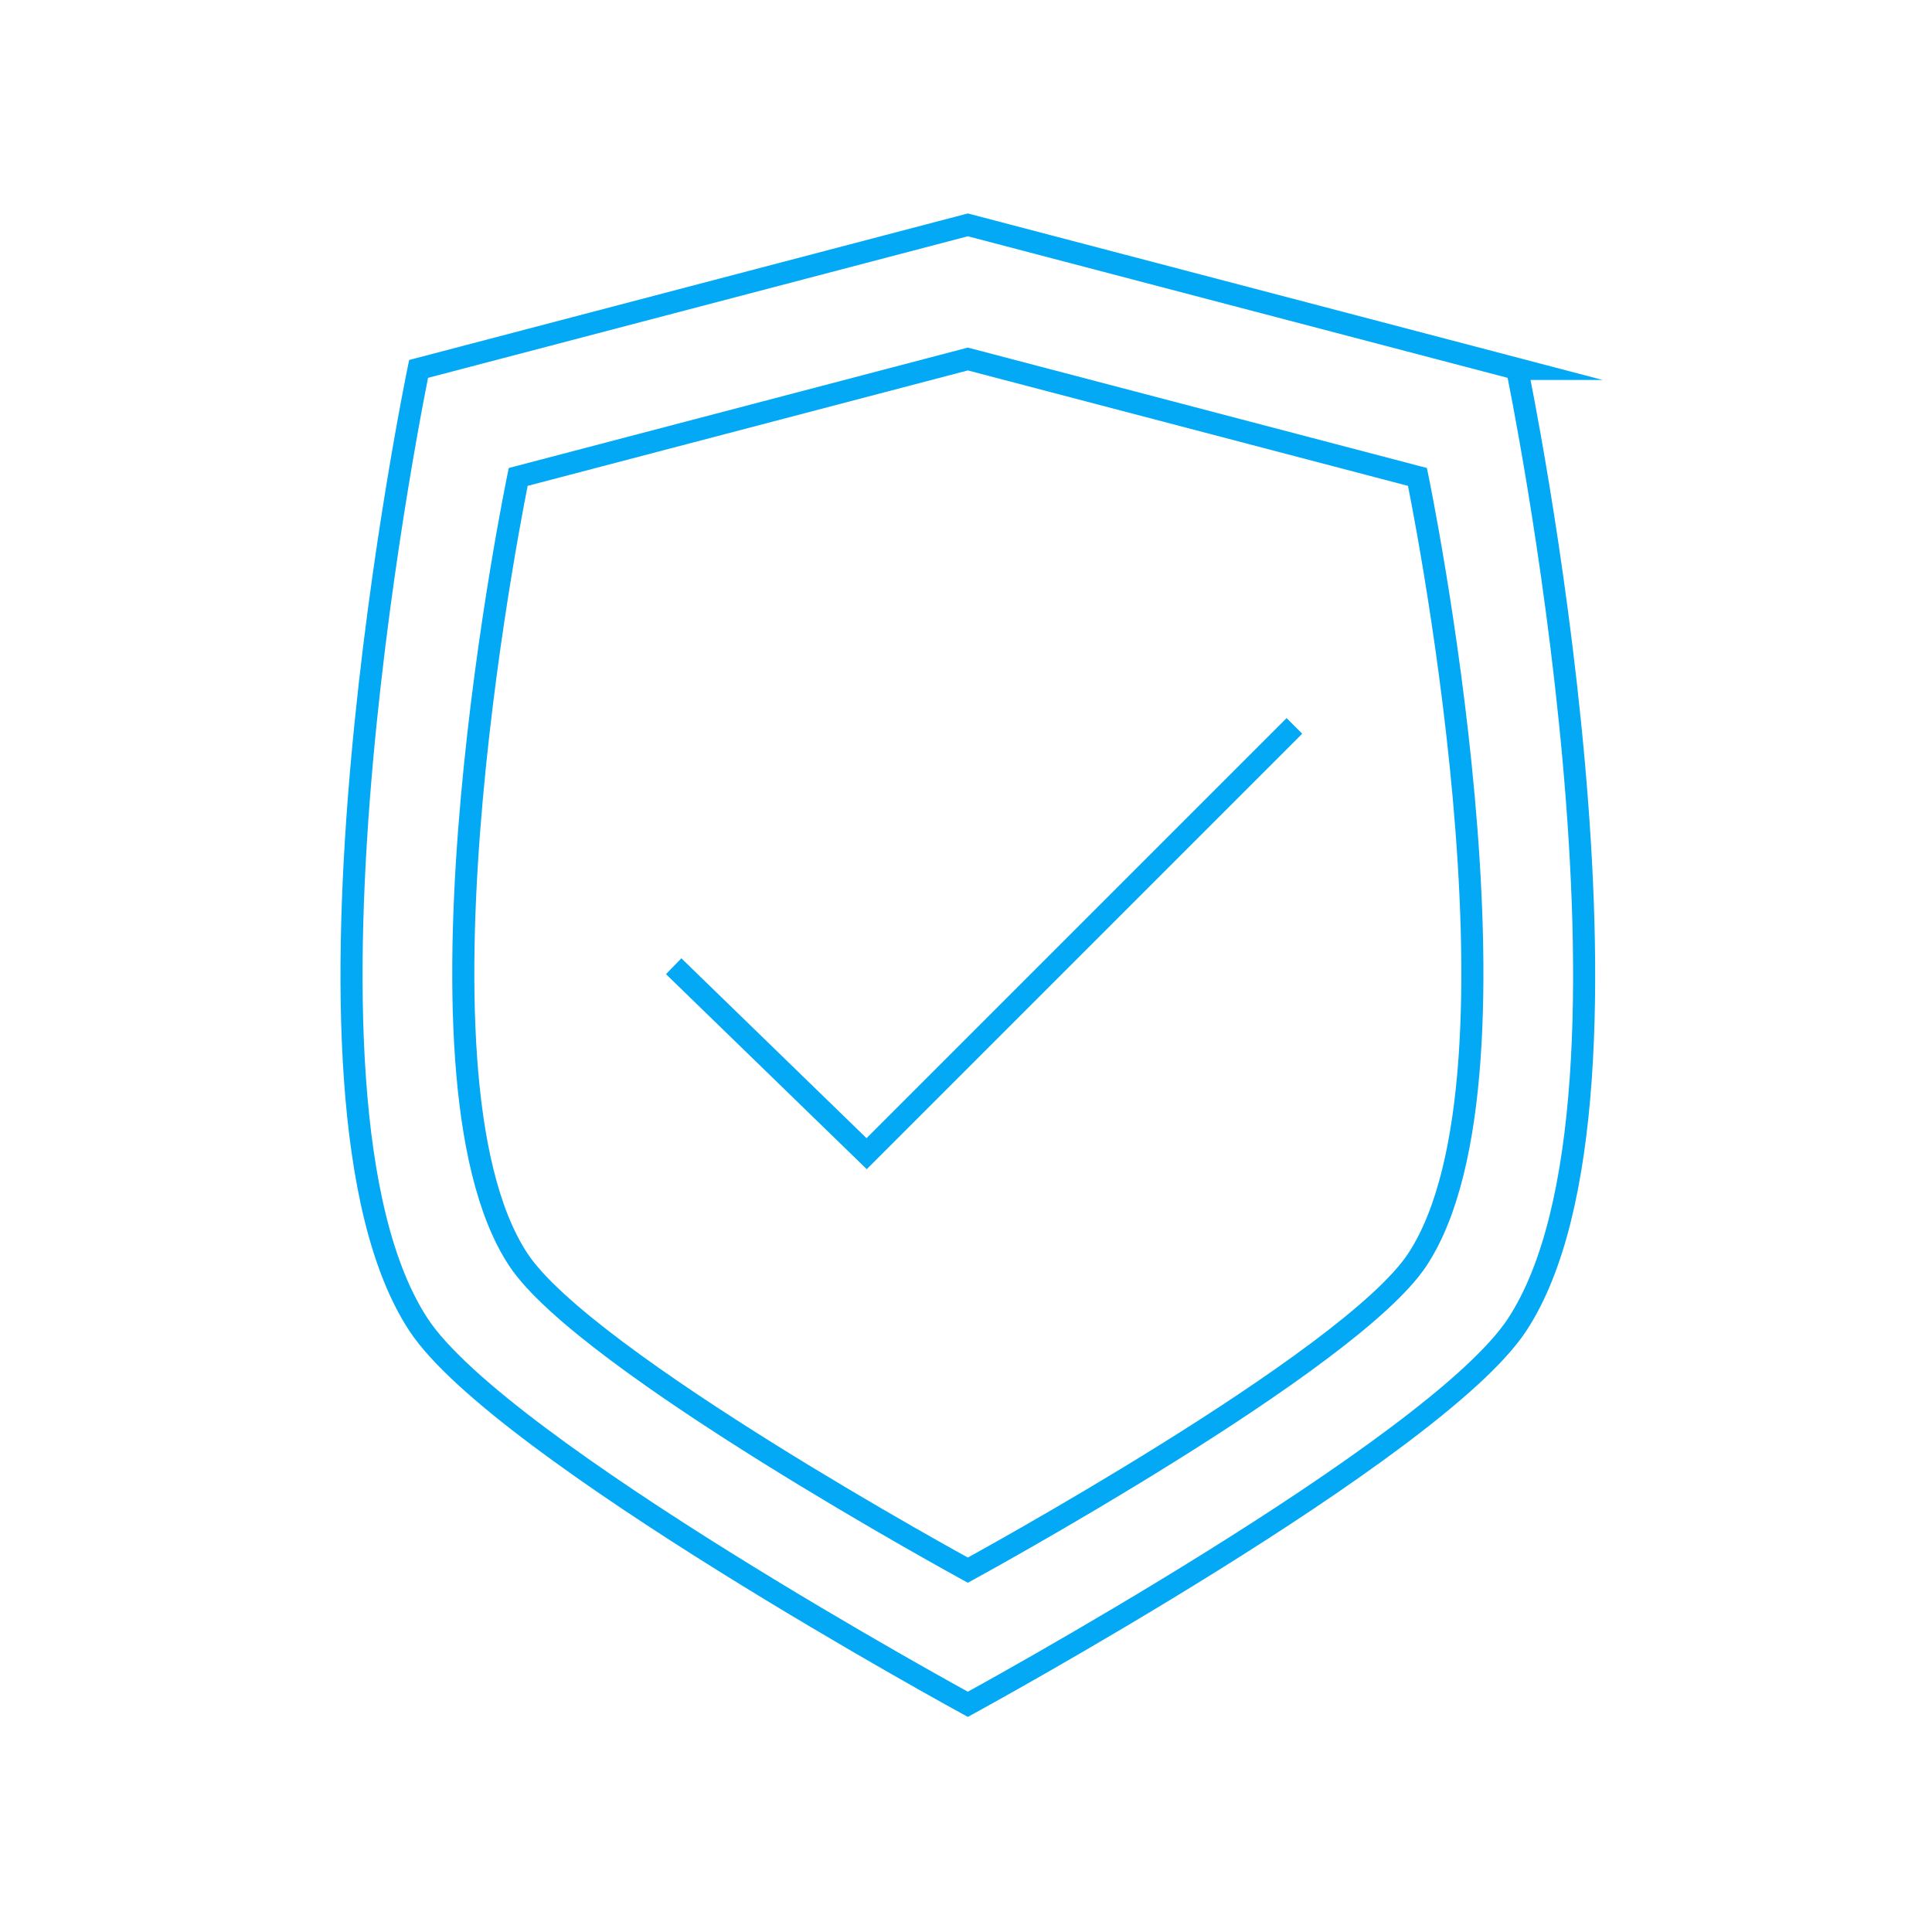
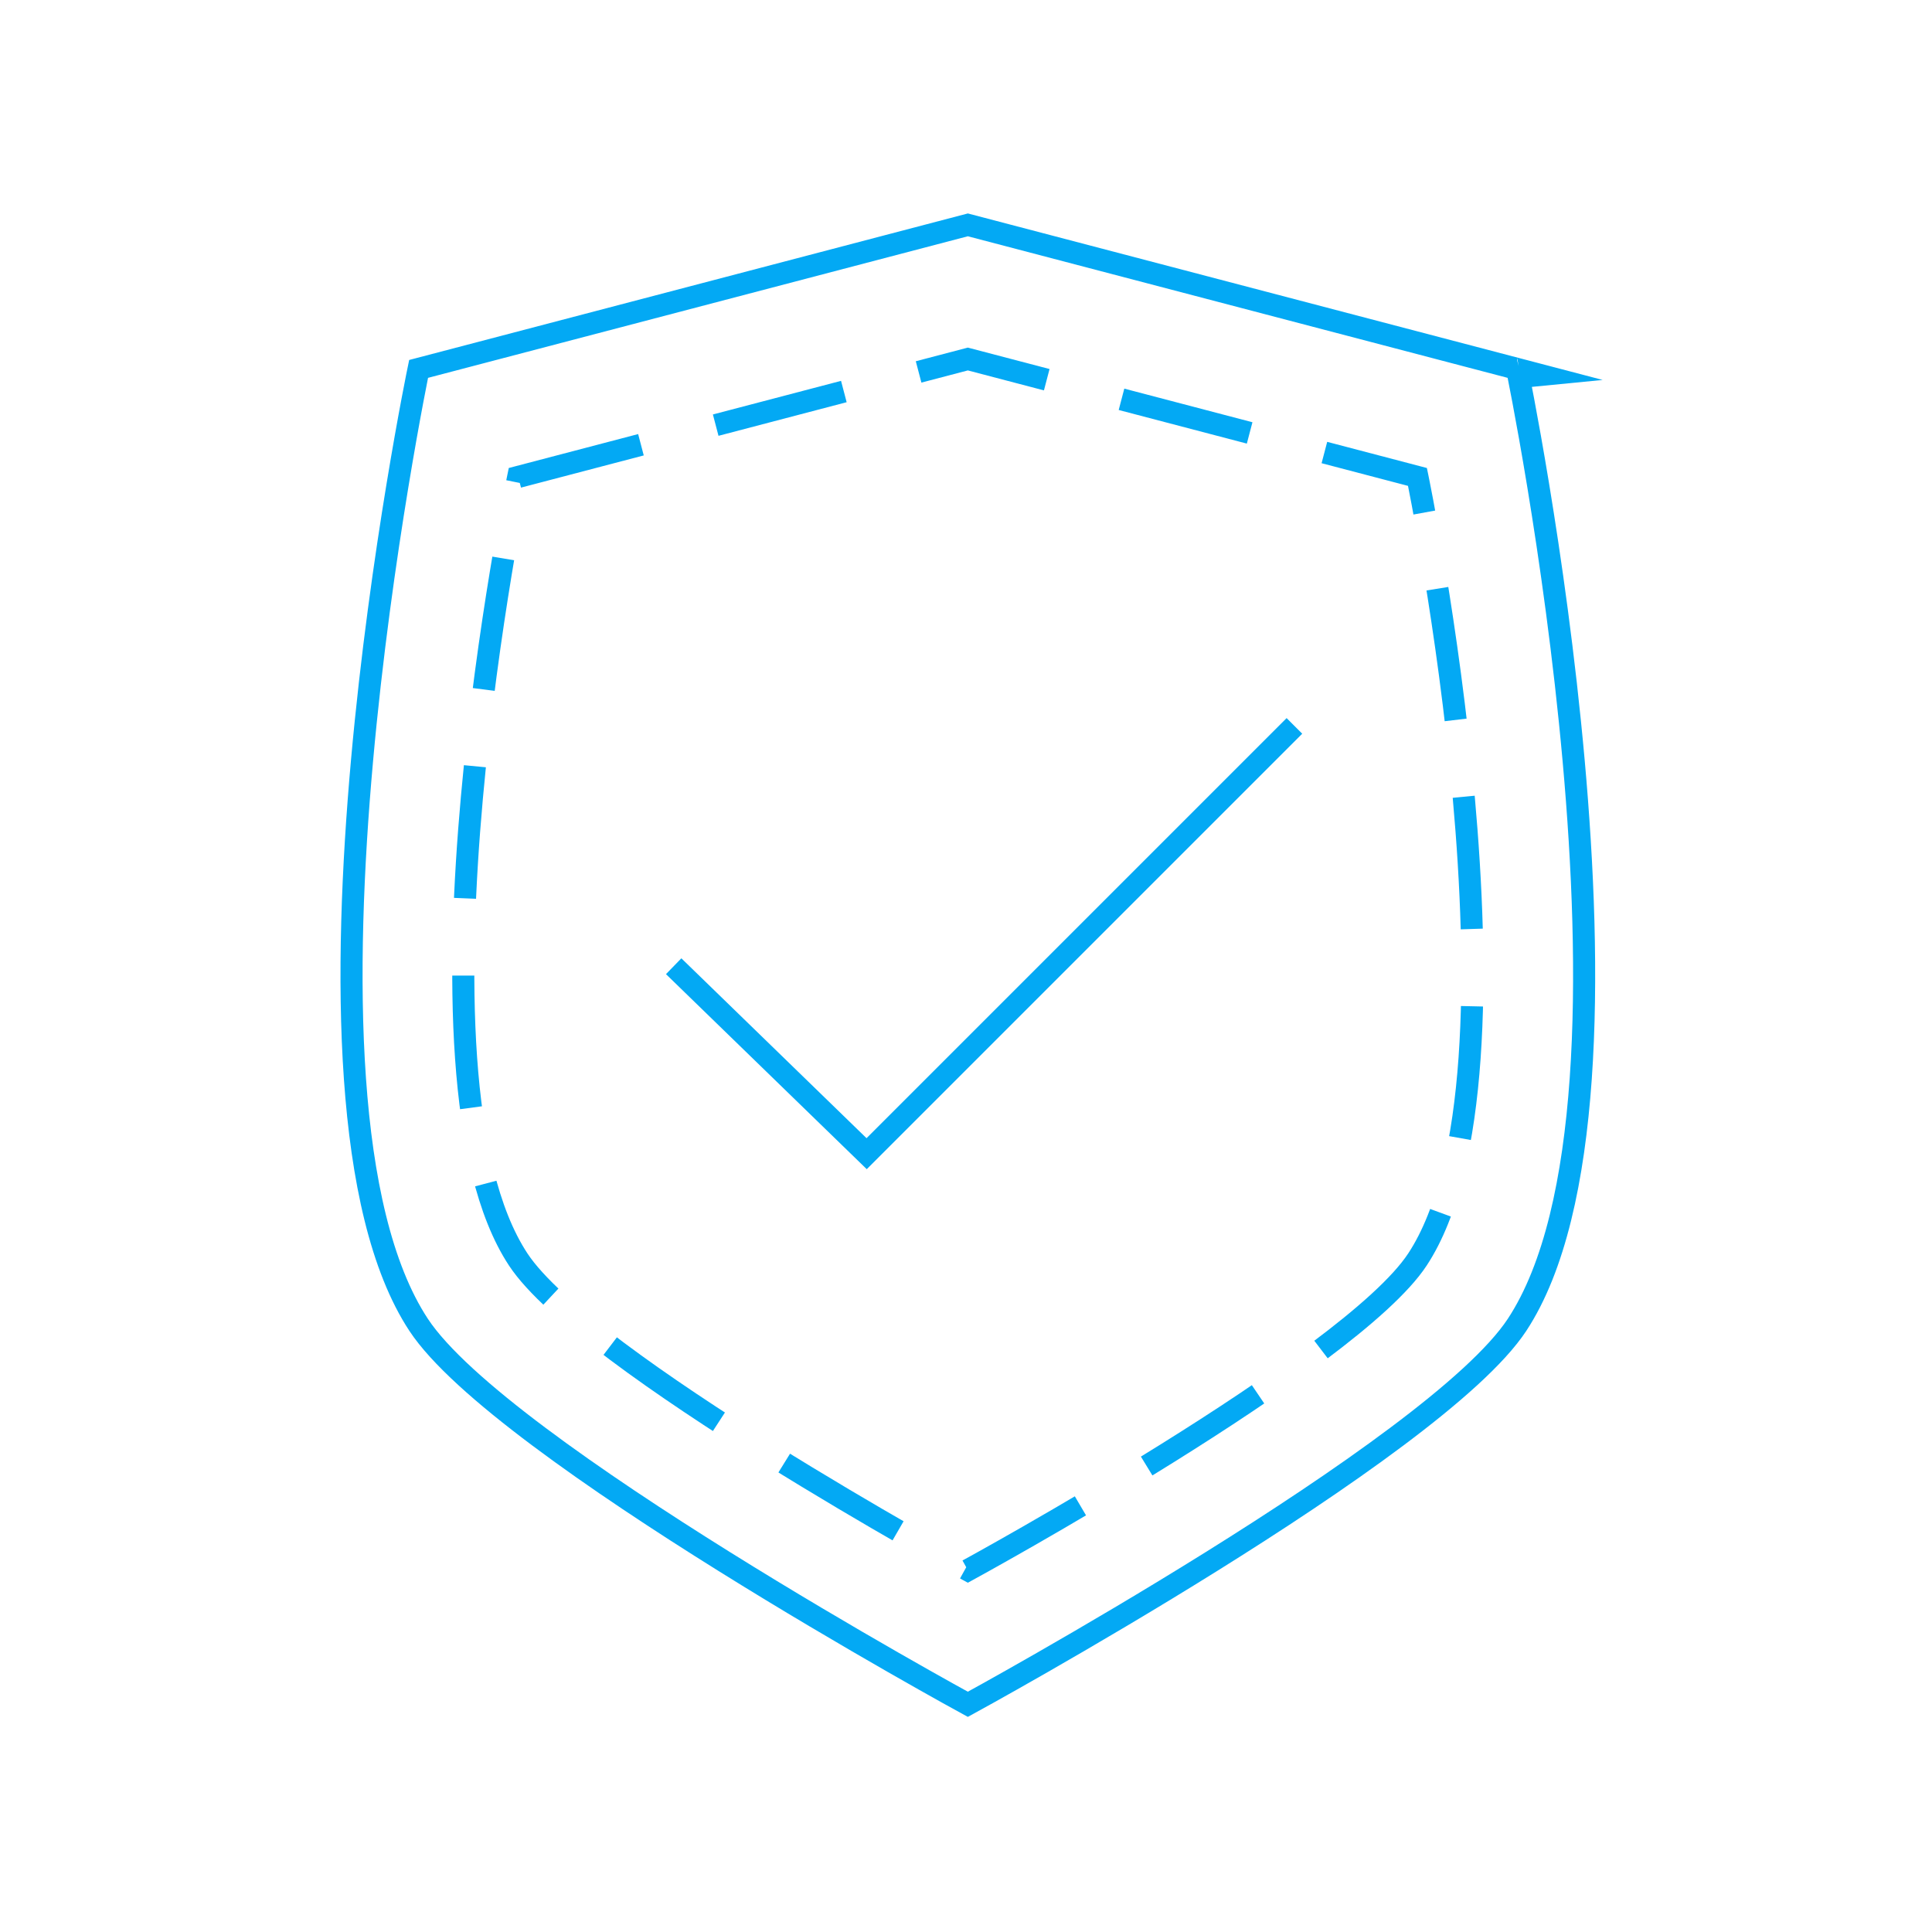
<svg xmlns="http://www.w3.org/2000/svg" version="1.1" id="Layer_1" x="0px" y="0px" width="116px" height="116px" viewBox="0 0 350 350" enable-background="new 0 0 350 350" xml:space="preserve">
-   <defs>
-     <style>
- 
- path, polyline{
-     stroke-dasharray: 1000;
-     stroke-dashoffset: 0;
-     -webkit-animation: dash 2s linear forwards;
-     animation: dash 2s linear forwards;
- 
-   }
- 
-   @-webkit-keyframes dash{
- 
-     from{
-       stroke-dashoffset: 1000;
- 
-     }
-     to{
-       stroke-dashoffset: 0;
- 
-     }
-   }
- 
- </style>
-   </defs>
  <g id="secure">
    <path display="inline" fill="none" stroke="#03a9f4" stroke-width="4" stroke-miterlimit="10" d="M274.832,240   c-14.887,22.634-99.499,68.751-99.499,68.751S90.719,262.634,75.833,240c-27.338-41.565,0-173.168,0-173.168l99.501-26.097 l99.499,26.097C274.832,66.832,302.171,198.435,274.832,240z" />
    <path display="inline" fill="none" stroke="#03a9f4" stroke-width="4" stroke-miterlimit="10" stroke-dasharray="24,14" d="M256.787,228.165c-12.187,18.529-81.454,56.282-81.454,56.282s-69.269-37.753-81.456-56.282c-22.381-34.027,0-141.763,0-141.763   l81.456-21.364l81.454,21.364C256.787,86.402,279.168,194.138,256.787,228.165z" />
    <path display="inline" fill="none" stroke="#03a9f4" stroke-width="4" stroke-miterlimit="10" d="M236.655,83.024" />
    <polyline display="inline" fill="none" stroke="#03a9f4" stroke-width="4" stroke-miterlimit="10" points="122.041,175.041 157,209 234.496,131.503  " />
  </g>
</svg>
